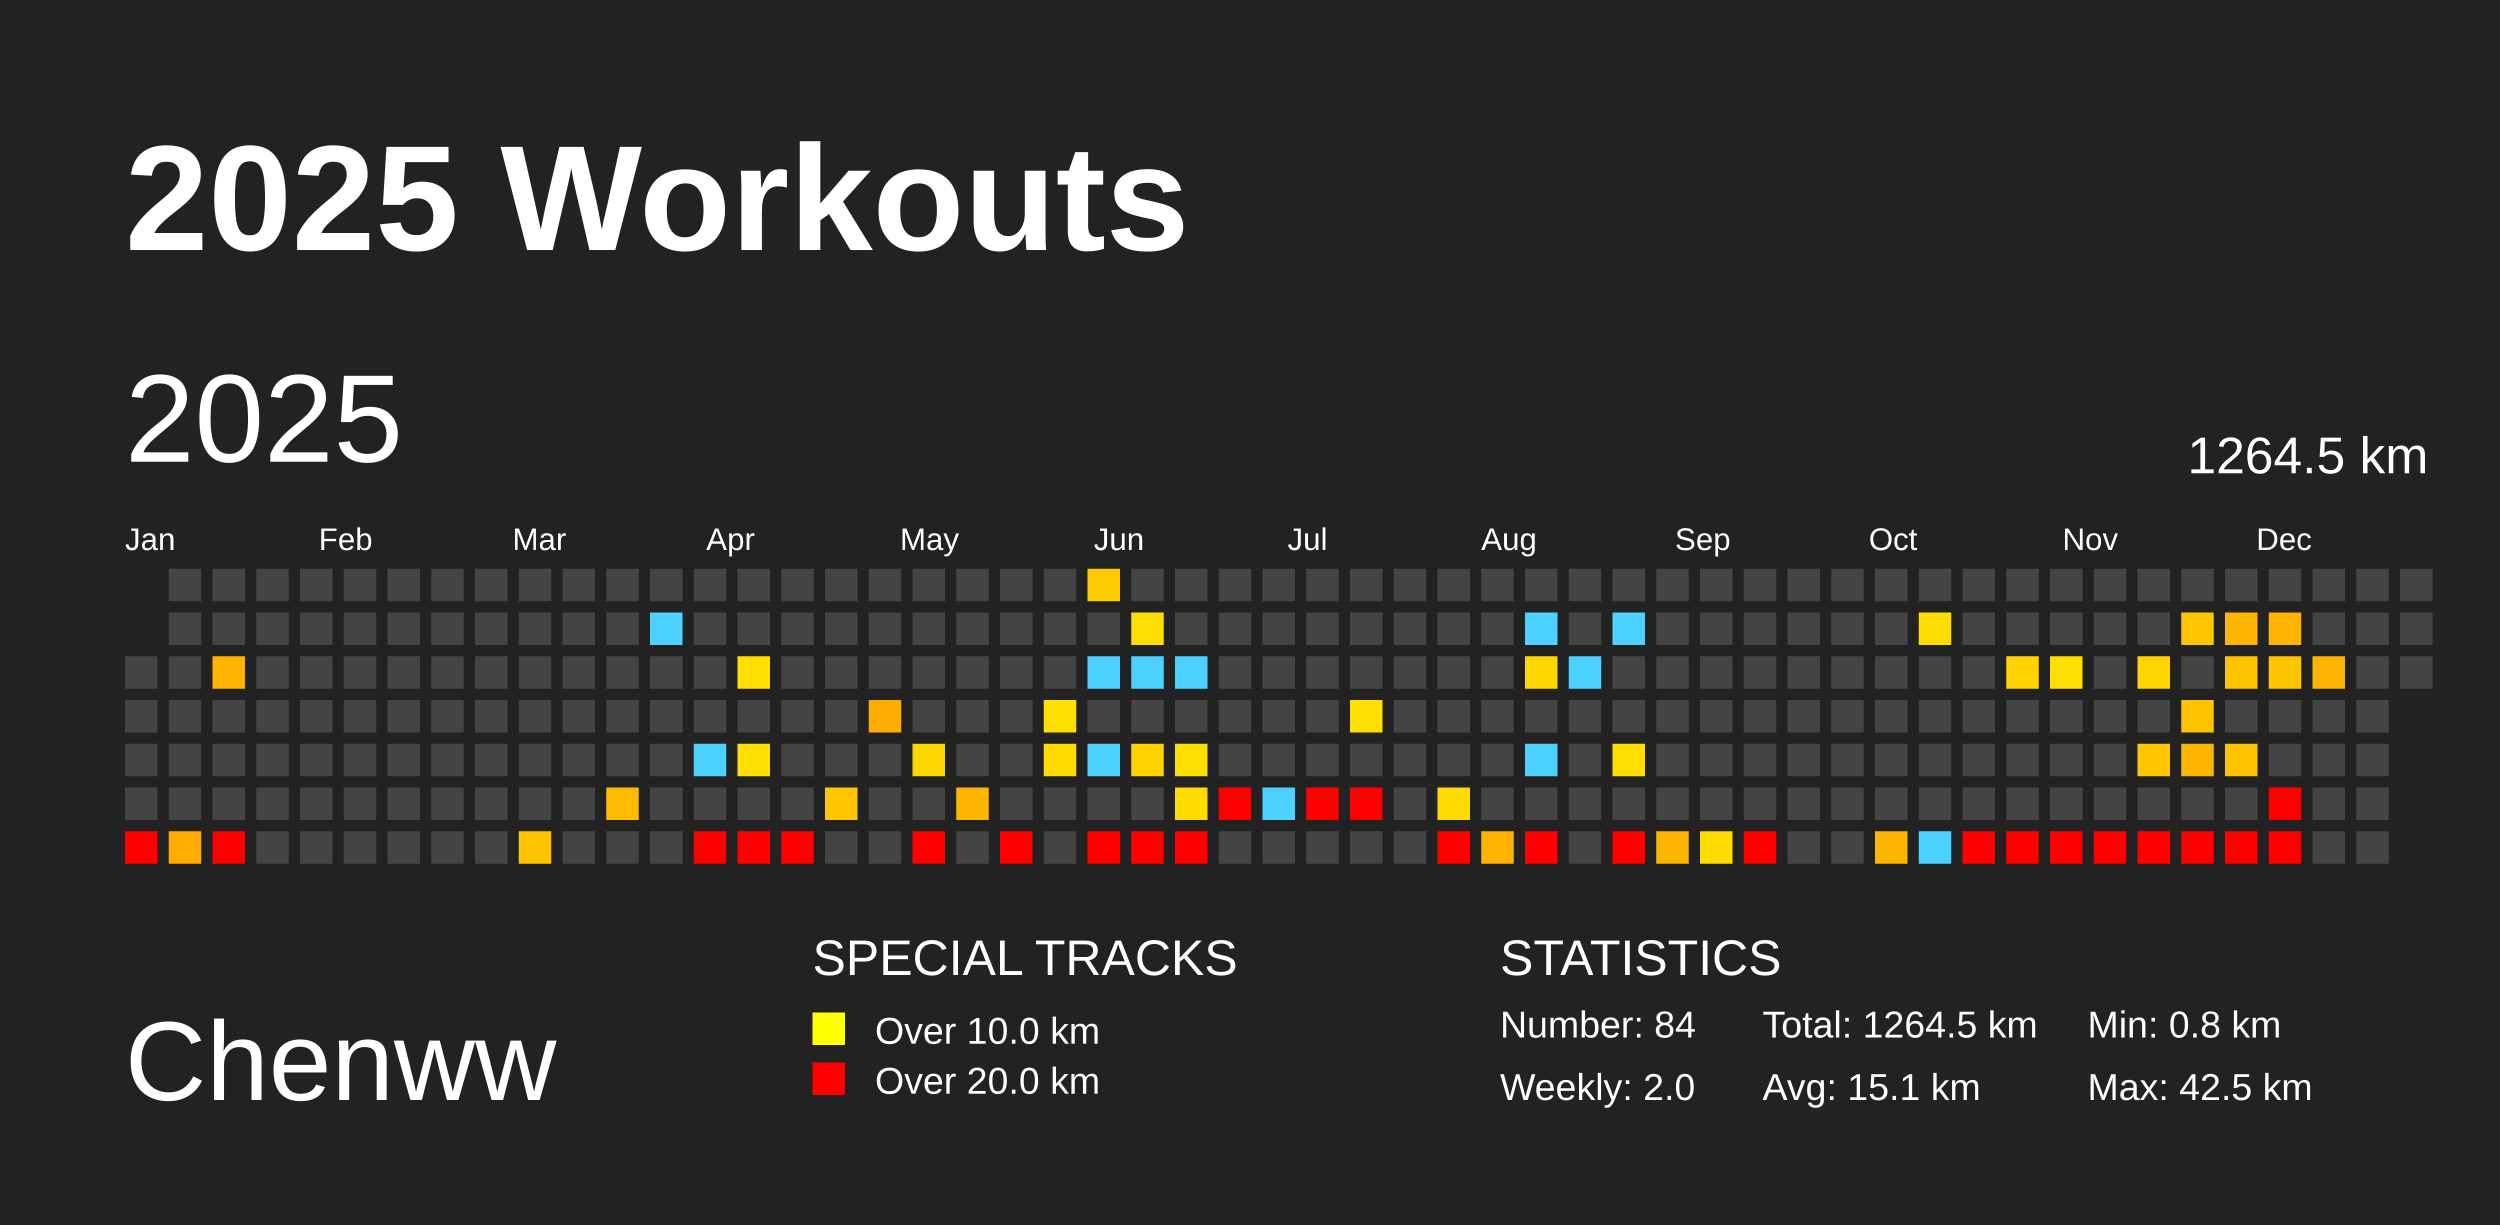
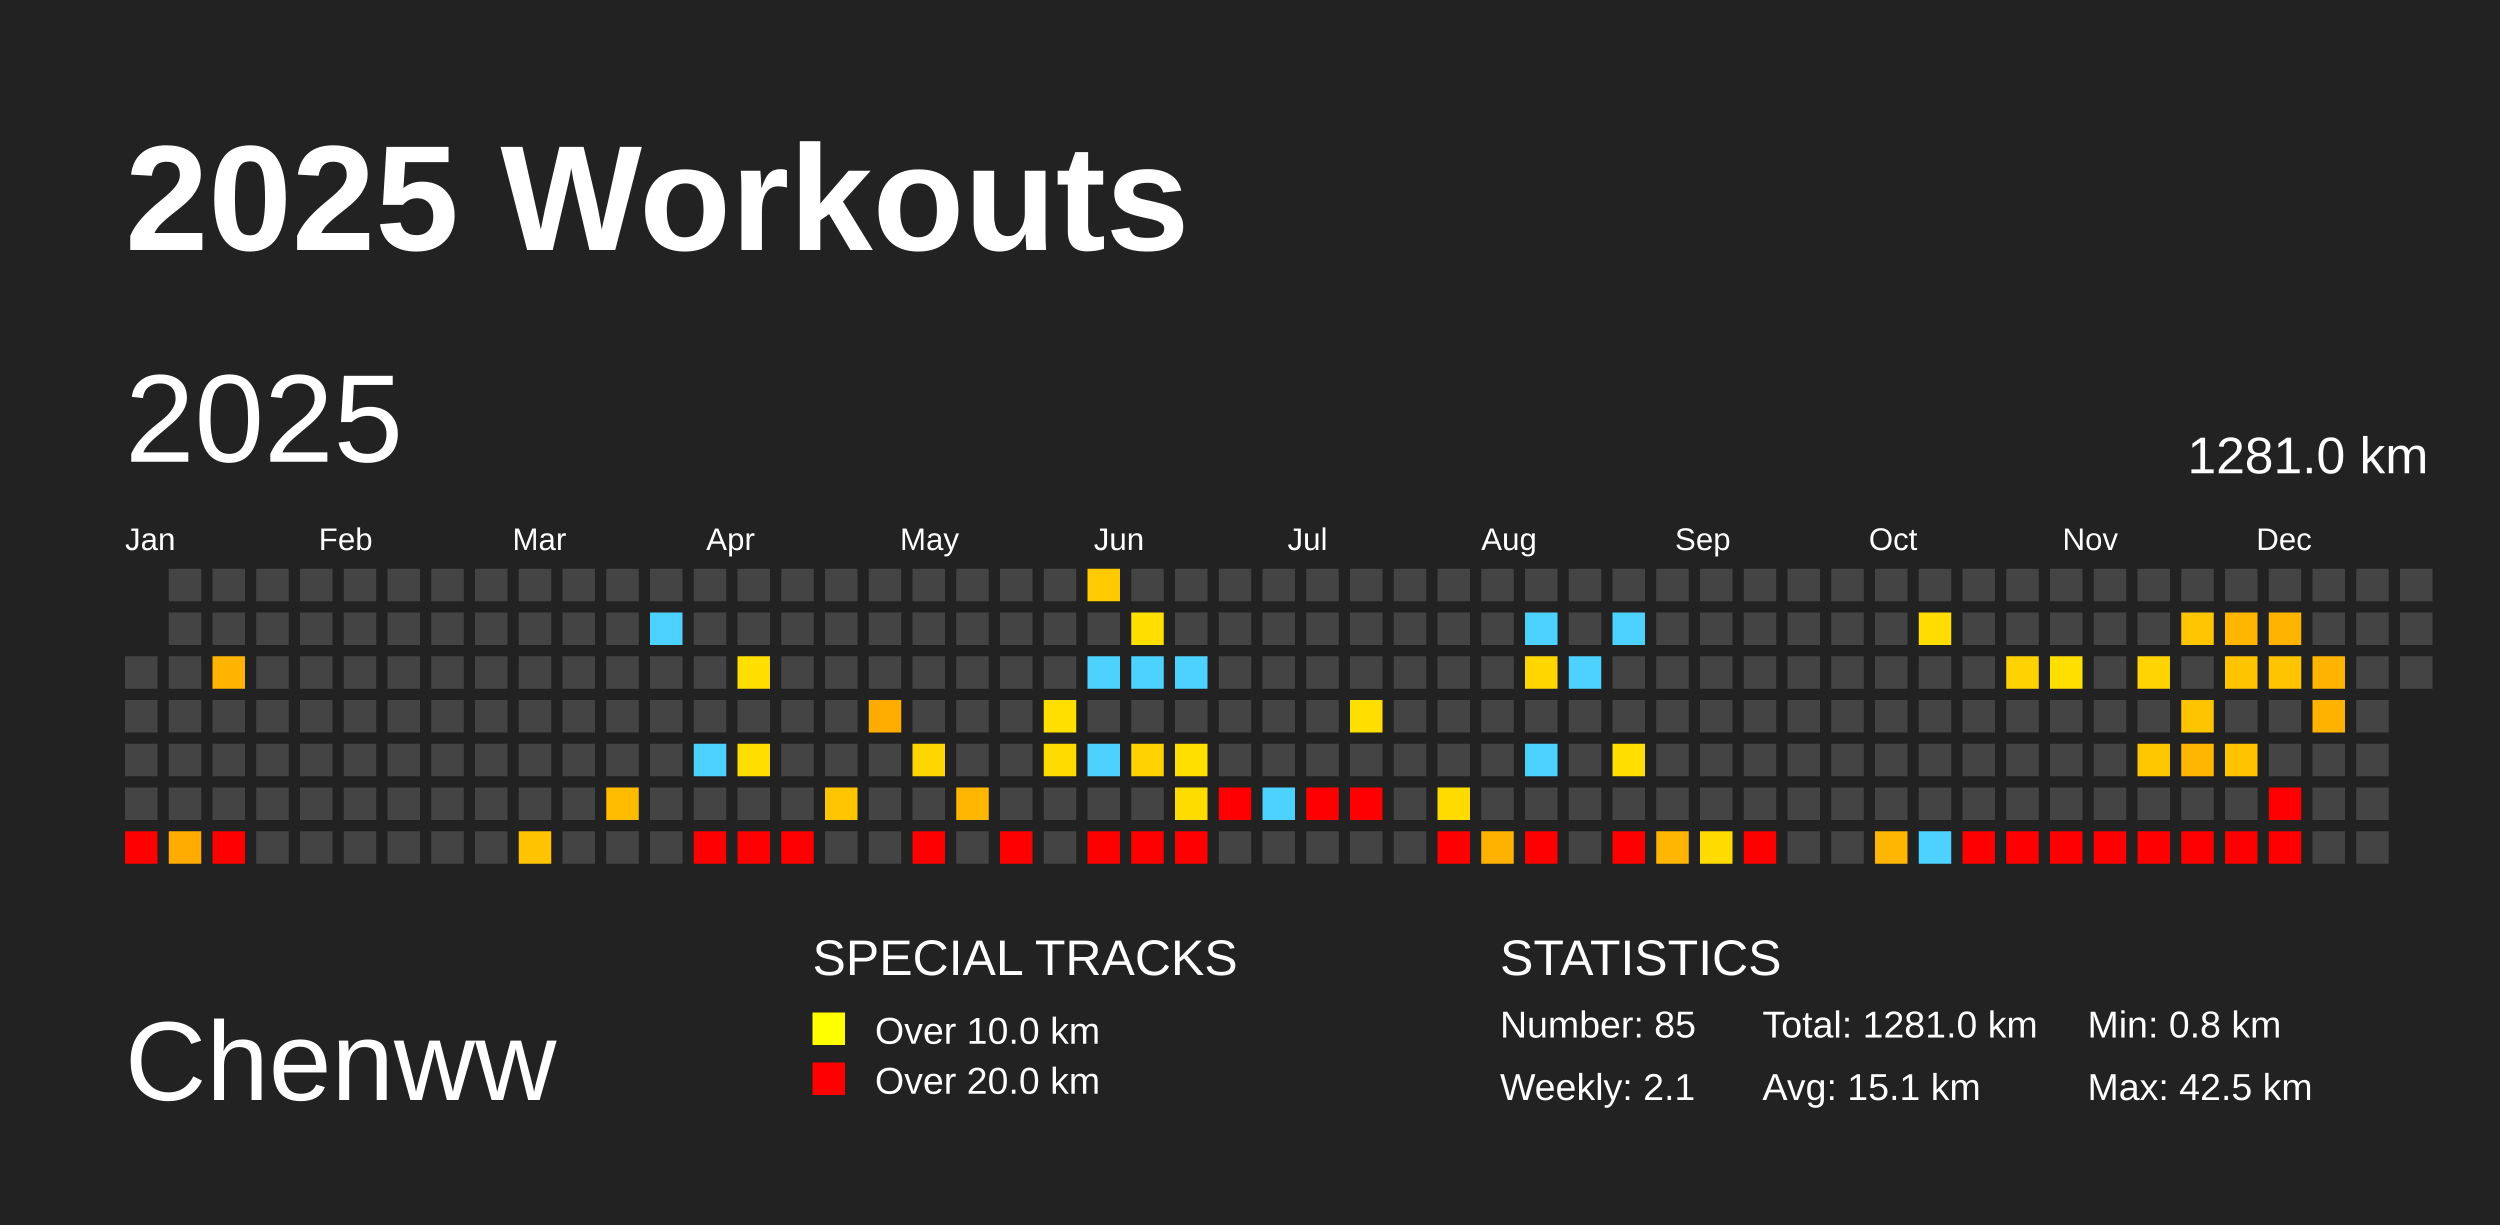
<svg xmlns="http://www.w3.org/2000/svg" baseProfile="full" height="98mm" version="1.1" viewBox="0,0,200,98" width="200mm">
  <defs />
  <rect fill="#222222" height="98" width="200" x="0" y="0" />
  <text fill="#FFFFFF" style="font-size:12px; font-family:Arial; font-weight:bold;" x="10" y="20">2025 Workouts</text>
  <text fill="#FFFFFF" style="font-size:9px; font-family:Arial" x="10" y="88">Chenww</text>
  <text fill="#FFFFFF" style="font-size:4px; font-family:Arial" x="65" y="78">SPECIAL TRACKS</text>
  <rect fill="yellow" height="2.6" width="2.6" x="65" y="81" />
  <text fill="#FFFFFF" style="font-size:3px; font-family:Arial" x="70" y="83.5">Over 10.0 km</text>
  <rect fill="red" height="2.6" width="2.6" x="65" y="85" />
  <text fill="#FFFFFF" style="font-size:3px; font-family:Arial" x="70" y="87.5">Over 20.0 km</text>
  <text fill="#FFFFFF" style="font-size:4px; font-family:Arial" x="120" y="78">STATISTICS</text>
-   <text fill="#FFFFFF" style="font-size:3px; font-family:Arial" x="120" y="83">Number: 84</text>
-   <text fill="#FFFFFF" style="font-size:3px; font-family:Arial" x="120" y="88">Weekly: 2.0</text>
-   <text fill="#FFFFFF" style="font-size:3px; font-family:Arial" x="141" y="83">Total: 1264.5 km</text>
+   <text fill="#FFFFFF" style="font-size:3px; font-family:Arial" x="120" y="83">Number: 85</text>
+   <text fill="#FFFFFF" style="font-size:3px; font-family:Arial" x="120" y="88">Weekly: 2.1</text>
+   <text fill="#FFFFFF" style="font-size:3px; font-family:Arial" x="141" y="83">Total: 1281.0 km</text>
  <text fill="#FFFFFF" style="font-size:3px; font-family:Arial" x="141" y="88">Avg: 15.1 km</text>
  <text fill="#FFFFFF" style="font-size:3px; font-family:Arial" x="167" y="83">Min: 0.8 km</text>
  <text fill="#FFFFFF" style="font-size:3px; font-family:Arial" x="167" y="88">Max: 42.5 km</text>
  <text dominant-baseline="hanging" fill="#FFFFFF" style="font-size:10.0px; font-family:Arial;" x="10" y="30">2025</text>
-   <text dominant-baseline="hanging" fill="#FFFFFF" style="font-size:4.125px; font-family:Arial;" x="175" y="35">1264.5 km</text>
+   <text dominant-baseline="hanging" fill="#FFFFFF" style="font-size:4.125px; font-family:Arial;" x="175" y="35">1281.0 km</text>
  <text fill="#FFFFFF" style="font-size:2.5px; font-family:Arial" x="10.0" y="44">Jan</text>
  <text fill="#FFFFFF" style="font-size:2.5px; font-family:Arial" x="25.5" y="44">Feb</text>
  <text fill="#FFFFFF" style="font-size:2.5px; font-family:Arial" x="41.0" y="44">Mar</text>
  <text fill="#FFFFFF" style="font-size:2.5px; font-family:Arial" x="56.5" y="44">Apr</text>
  <text fill="#FFFFFF" style="font-size:2.5px; font-family:Arial" x="72.0" y="44">May</text>
  <text fill="#FFFFFF" style="font-size:2.5px; font-family:Arial" x="87.5" y="44">Jun</text>
  <text fill="#FFFFFF" style="font-size:2.5px; font-family:Arial" x="103.0" y="44">Jul</text>
  <text fill="#FFFFFF" style="font-size:2.5px; font-family:Arial" x="118.5" y="44">Aug</text>
  <text fill="#FFFFFF" style="font-size:2.5px; font-family:Arial" x="134.0" y="44">Sep</text>
  <text fill="#FFFFFF" style="font-size:2.5px; font-family:Arial" x="149.5" y="44">Oct</text>
  <text fill="#FFFFFF" style="font-size:2.5px; font-family:Arial" x="165.0" y="44">Nov</text>
  <text fill="#FFFFFF" style="font-size:2.5px; font-family:Arial" x="180.5" y="44">Dec</text>
  <rect fill="#444444" height="2.6" width="2.6" x="10.0" y="52.5" />
  <rect fill="#444444" height="2.6" width="2.6" x="10.0" y="56.0" />
  <rect fill="#444444" height="2.6" width="2.6" x="10.0" y="59.5" />
  <rect fill="#444444" height="2.6" width="2.6" x="10.0" y="63.0" />
  <rect fill="red" height="2.6" width="2.6" x="10.0" y="66.5" />
  <rect fill="#444444" height="2.6" width="2.6" x="13.5" y="45.5" />
  <rect fill="#444444" height="2.6" width="2.6" x="13.5" y="49.0" />
  <rect fill="#444444" height="2.6" width="2.6" x="13.5" y="52.5" />
  <rect fill="#444444" height="2.6" width="2.6" x="13.5" y="56.0" />
  <rect fill="#444444" height="2.6" width="2.6" x="13.5" y="59.5" />
  <rect fill="#444444" height="2.6" width="2.6" x="13.5" y="63.0" />
  <rect fill="#ffab00" height="2.6" width="2.6" x="13.5" y="66.5" />
  <rect fill="#444444" height="2.6" width="2.6" x="17.0" y="45.5" />
  <rect fill="#444444" height="2.6" width="2.6" x="17.0" y="49.0" />
  <rect fill="#ffb500" height="2.6" width="2.6" x="17.0" y="52.5" />
  <rect fill="#444444" height="2.6" width="2.6" x="17.0" y="56.0" />
  <rect fill="#444444" height="2.6" width="2.6" x="17.0" y="59.5" />
  <rect fill="#444444" height="2.6" width="2.6" x="17.0" y="63.0" />
  <rect fill="red" height="2.6" width="2.6" x="17.0" y="66.5" />
  <rect fill="#444444" height="2.6" width="2.6" x="20.5" y="45.5" />
  <rect fill="#444444" height="2.6" width="2.6" x="20.5" y="49.0" />
  <rect fill="#444444" height="2.6" width="2.6" x="20.5" y="52.5" />
  <rect fill="#444444" height="2.6" width="2.6" x="20.5" y="56.0" />
  <rect fill="#444444" height="2.6" width="2.6" x="20.5" y="59.5" />
  <rect fill="#444444" height="2.6" width="2.6" x="20.5" y="63.0" />
  <rect fill="#444444" height="2.6" width="2.6" x="20.5" y="66.5" />
  <rect fill="#444444" height="2.6" width="2.6" x="24.0" y="45.5" />
  <rect fill="#444444" height="2.6" width="2.6" x="24.0" y="49.0" />
  <rect fill="#444444" height="2.6" width="2.6" x="24.0" y="52.5" />
  <rect fill="#444444" height="2.6" width="2.6" x="24.0" y="56.0" />
  <rect fill="#444444" height="2.6" width="2.6" x="24.0" y="59.5" />
  <rect fill="#444444" height="2.6" width="2.6" x="24.0" y="63.0" />
  <rect fill="#444444" height="2.6" width="2.6" x="24.0" y="66.5" />
  <rect fill="#444444" height="2.6" width="2.6" x="27.5" y="45.5" />
  <rect fill="#444444" height="2.6" width="2.6" x="27.5" y="49.0" />
  <rect fill="#444444" height="2.6" width="2.6" x="27.5" y="52.5" />
  <rect fill="#444444" height="2.6" width="2.6" x="27.5" y="56.0" />
  <rect fill="#444444" height="2.6" width="2.6" x="27.5" y="59.5" />
  <rect fill="#444444" height="2.6" width="2.6" x="27.5" y="63.0" />
  <rect fill="#444444" height="2.6" width="2.6" x="27.5" y="66.5" />
  <rect fill="#444444" height="2.6" width="2.6" x="31.0" y="45.5" />
  <rect fill="#444444" height="2.6" width="2.6" x="31.0" y="49.0" />
  <rect fill="#444444" height="2.6" width="2.6" x="31.0" y="52.5" />
  <rect fill="#444444" height="2.6" width="2.6" x="31.0" y="56.0" />
  <rect fill="#444444" height="2.6" width="2.6" x="31.0" y="59.5" />
  <rect fill="#444444" height="2.6" width="2.6" x="31.0" y="63.0" />
  <rect fill="#444444" height="2.6" width="2.6" x="31.0" y="66.5" />
  <rect fill="#444444" height="2.6" width="2.6" x="34.5" y="45.5" />
  <rect fill="#444444" height="2.6" width="2.6" x="34.5" y="49.0" />
  <rect fill="#444444" height="2.6" width="2.6" x="34.5" y="52.5" />
  <rect fill="#444444" height="2.6" width="2.6" x="34.5" y="56.0" />
  <rect fill="#444444" height="2.6" width="2.6" x="34.5" y="59.5" />
  <rect fill="#444444" height="2.6" width="2.6" x="34.5" y="63.0" />
  <rect fill="#444444" height="2.6" width="2.6" x="34.5" y="66.5" />
  <rect fill="#444444" height="2.6" width="2.6" x="38.0" y="45.5" />
  <rect fill="#444444" height="2.6" width="2.6" x="38.0" y="49.0" />
  <rect fill="#444444" height="2.6" width="2.6" x="38.0" y="52.5" />
  <rect fill="#444444" height="2.6" width="2.6" x="38.0" y="56.0" />
  <rect fill="#444444" height="2.6" width="2.6" x="38.0" y="59.5" />
  <rect fill="#444444" height="2.6" width="2.6" x="38.0" y="63.0" />
  <rect fill="#444444" height="2.6" width="2.6" x="38.0" y="66.5" />
  <rect fill="#444444" height="2.6" width="2.6" x="41.5" y="45.5" />
  <rect fill="#444444" height="2.6" width="2.6" x="41.5" y="49.0" />
  <rect fill="#444444" height="2.6" width="2.6" x="41.5" y="52.5" />
  <rect fill="#444444" height="2.6" width="2.6" x="41.5" y="56.0" />
  <rect fill="#444444" height="2.6" width="2.6" x="41.5" y="59.5" />
  <rect fill="#444444" height="2.6" width="2.6" x="41.5" y="63.0" />
  <rect fill="#ffc300" height="2.6" width="2.6" x="41.5" y="66.5" />
  <rect fill="#444444" height="2.6" width="2.6" x="45.0" y="45.5" />
  <rect fill="#444444" height="2.6" width="2.6" x="45.0" y="49.0" />
  <rect fill="#444444" height="2.6" width="2.6" x="45.0" y="52.5" />
  <rect fill="#444444" height="2.6" width="2.6" x="45.0" y="56.0" />
  <rect fill="#444444" height="2.6" width="2.6" x="45.0" y="59.5" />
  <rect fill="#444444" height="2.6" width="2.6" x="45.0" y="63.0" />
  <rect fill="#444444" height="2.6" width="2.6" x="45.0" y="66.5" />
  <rect fill="#444444" height="2.6" width="2.6" x="48.5" y="45.5" />
  <rect fill="#444444" height="2.6" width="2.6" x="48.5" y="49.0" />
  <rect fill="#444444" height="2.6" width="2.6" x="48.5" y="52.5" />
  <rect fill="#444444" height="2.6" width="2.6" x="48.5" y="56.0" />
  <rect fill="#444444" height="2.6" width="2.6" x="48.5" y="59.5" />
  <rect fill="#ffbb00" height="2.6" width="2.6" x="48.5" y="63.0" />
  <rect fill="#444444" height="2.6" width="2.6" x="48.5" y="66.5" />
  <rect fill="#444444" height="2.6" width="2.6" x="52.0" y="45.5" />
  <rect fill="#4dd2ff" height="2.6" width="2.6" x="52.0" y="49.0" />
  <rect fill="#444444" height="2.6" width="2.6" x="52.0" y="52.5" />
  <rect fill="#444444" height="2.6" width="2.6" x="52.0" y="56.0" />
  <rect fill="#444444" height="2.6" width="2.6" x="52.0" y="59.5" />
  <rect fill="#444444" height="2.6" width="2.6" x="52.0" y="63.0" />
  <rect fill="#444444" height="2.6" width="2.6" x="52.0" y="66.5" />
  <rect fill="#444444" height="2.6" width="2.6" x="55.5" y="45.5" />
  <rect fill="#444444" height="2.6" width="2.6" x="55.5" y="49.0" />
  <rect fill="#444444" height="2.6" width="2.6" x="55.5" y="52.5" />
  <rect fill="#444444" height="2.6" width="2.6" x="55.5" y="56.0" />
  <rect fill="#4dd2ff" height="2.6" width="2.6" x="55.5" y="59.5" />
  <rect fill="#444444" height="2.6" width="2.6" x="55.5" y="63.0" />
  <rect fill="red" height="2.6" width="2.6" x="55.5" y="66.5" />
  <rect fill="#444444" height="2.6" width="2.6" x="59.0" y="45.5" />
  <rect fill="#444444" height="2.6" width="2.6" x="59.0" y="49.0" />
  <rect fill="#ffdf00" height="2.6" width="2.6" x="59.0" y="52.5" />
  <rect fill="#444444" height="2.6" width="2.6" x="59.0" y="56.0" />
  <rect fill="#ffdf00" height="2.6" width="2.6" x="59.0" y="59.5" />
  <rect fill="#444444" height="2.6" width="2.6" x="59.0" y="63.0" />
  <rect fill="red" height="2.6" width="2.6" x="59.0" y="66.5" />
  <rect fill="#444444" height="2.6" width="2.6" x="62.5" y="45.5" />
  <rect fill="#444444" height="2.6" width="2.6" x="62.5" y="49.0" />
  <rect fill="#444444" height="2.6" width="2.6" x="62.5" y="52.5" />
  <rect fill="#444444" height="2.6" width="2.6" x="62.5" y="56.0" />
  <rect fill="#444444" height="2.6" width="2.6" x="62.5" y="59.5" />
  <rect fill="#444444" height="2.6" width="2.6" x="62.5" y="63.0" />
  <rect fill="red" height="2.6" width="2.6" x="62.5" y="66.5" />
  <rect fill="#444444" height="2.6" width="2.6" x="66.0" y="45.5" />
  <rect fill="#444444" height="2.6" width="2.6" x="66.0" y="49.0" />
  <rect fill="#444444" height="2.6" width="2.6" x="66.0" y="52.5" />
  <rect fill="#444444" height="2.6" width="2.6" x="66.0" y="56.0" />
  <rect fill="#444444" height="2.6" width="2.6" x="66.0" y="59.5" />
  <rect fill="#ffc500" height="2.6" width="2.6" x="66.0" y="63.0" />
  <rect fill="#444444" height="2.6" width="2.6" x="66.0" y="66.5" />
  <rect fill="#444444" height="2.6" width="2.6" x="69.5" y="45.5" />
  <rect fill="#444444" height="2.6" width="2.6" x="69.5" y="49.0" />
  <rect fill="#444444" height="2.6" width="2.6" x="69.5" y="52.5" />
  <rect fill="#ffac00" height="2.6" width="2.6" x="69.5" y="56.0" />
  <rect fill="#444444" height="2.6" width="2.6" x="69.5" y="59.5" />
  <rect fill="#444444" height="2.6" width="2.6" x="69.5" y="63.0" />
  <rect fill="#444444" height="2.6" width="2.6" x="69.5" y="66.5" />
  <rect fill="#444444" height="2.6" width="2.6" x="73.0" y="45.5" />
  <rect fill="#444444" height="2.6" width="2.6" x="73.0" y="49.0" />
  <rect fill="#444444" height="2.6" width="2.6" x="73.0" y="52.5" />
  <rect fill="#444444" height="2.6" width="2.6" x="73.0" y="56.0" />
  <rect fill="#ffd700" height="2.6" width="2.6" x="73.0" y="59.5" />
  <rect fill="#444444" height="2.6" width="2.6" x="73.0" y="63.0" />
  <rect fill="red" height="2.6" width="2.6" x="73.0" y="66.5" />
  <rect fill="#444444" height="2.6" width="2.6" x="76.5" y="45.5" />
  <rect fill="#444444" height="2.6" width="2.6" x="76.5" y="49.0" />
  <rect fill="#444444" height="2.6" width="2.6" x="76.5" y="52.5" />
  <rect fill="#444444" height="2.6" width="2.6" x="76.5" y="56.0" />
  <rect fill="#444444" height="2.6" width="2.6" x="76.5" y="59.5" />
  <rect fill="#ffb600" height="2.6" width="2.6" x="76.5" y="63.0" />
  <rect fill="#444444" height="2.6" width="2.6" x="76.5" y="66.5" />
  <rect fill="#444444" height="2.6" width="2.6" x="80.0" y="45.5" />
  <rect fill="#444444" height="2.6" width="2.6" x="80.0" y="49.0" />
  <rect fill="#444444" height="2.6" width="2.6" x="80.0" y="52.5" />
  <rect fill="#444444" height="2.6" width="2.6" x="80.0" y="56.0" />
  <rect fill="#444444" height="2.6" width="2.6" x="80.0" y="59.5" />
  <rect fill="#444444" height="2.6" width="2.6" x="80.0" y="63.0" />
  <rect fill="red" height="2.6" width="2.6" x="80.0" y="66.5" />
  <rect fill="#444444" height="2.6" width="2.6" x="83.5" y="45.5" />
  <rect fill="#444444" height="2.6" width="2.6" x="83.5" y="49.0" />
  <rect fill="#444444" height="2.6" width="2.6" x="83.5" y="52.5" />
  <rect fill="#ffdf00" height="2.6" width="2.6" x="83.5" y="56.0" />
  <rect fill="#ffdb00" height="2.6" width="2.6" x="83.5" y="59.5" />
  <rect fill="#444444" height="2.6" width="2.6" x="83.5" y="63.0" />
  <rect fill="#444444" height="2.6" width="2.6" x="83.5" y="66.5" />
  <rect fill="#ffcb00" height="2.6" width="2.6" x="87.0" y="45.5" />
  <rect fill="#444444" height="2.6" width="2.6" x="87.0" y="49.0" />
  <rect fill="#4dd2ff" height="2.6" width="2.6" x="87.0" y="52.5" />
  <rect fill="#444444" height="2.6" width="2.6" x="87.0" y="56.0" />
  <rect fill="#4dd2ff" height="2.6" width="2.6" x="87.0" y="59.5" />
  <rect fill="#444444" height="2.6" width="2.6" x="87.0" y="63.0" />
  <rect fill="red" height="2.6" width="2.6" x="87.0" y="66.5" />
  <rect fill="#444444" height="2.6" width="2.6" x="90.5" y="45.5" />
  <rect fill="#ffdf00" height="2.6" width="2.6" x="90.5" y="49.0" />
  <rect fill="#4dd2ff" height="2.6" width="2.6" x="90.5" y="52.5" />
  <rect fill="#444444" height="2.6" width="2.6" x="90.5" y="56.0" />
  <rect fill="#ffd200" height="2.6" width="2.6" x="90.5" y="59.5" />
  <rect fill="#444444" height="2.6" width="2.6" x="90.5" y="63.0" />
  <rect fill="red" height="2.6" width="2.6" x="90.5" y="66.5" />
  <rect fill="#444444" height="2.6" width="2.6" x="94.0" y="45.5" />
  <rect fill="#444444" height="2.6" width="2.6" x="94.0" y="49.0" />
  <rect fill="#4dd2ff" height="2.6" width="2.6" x="94.0" y="52.5" />
  <rect fill="#444444" height="2.6" width="2.6" x="94.0" y="56.0" />
  <rect fill="#ffdf00" height="2.6" width="2.6" x="94.0" y="59.5" />
  <rect fill="#ffdc00" height="2.6" width="2.6" x="94.0" y="63.0" />
  <rect fill="red" height="2.6" width="2.6" x="94.0" y="66.5" />
  <rect fill="#444444" height="2.6" width="2.6" x="97.5" y="45.5" />
  <rect fill="#444444" height="2.6" width="2.6" x="97.5" y="49.0" />
  <rect fill="#444444" height="2.6" width="2.6" x="97.5" y="52.5" />
  <rect fill="#444444" height="2.6" width="2.6" x="97.5" y="56.0" />
  <rect fill="#444444" height="2.6" width="2.6" x="97.5" y="59.5" />
  <rect fill="red" height="2.6" width="2.6" x="97.5" y="63.0" />
  <rect fill="#444444" height="2.6" width="2.6" x="97.5" y="66.5" />
  <rect fill="#444444" height="2.6" width="2.6" x="101.0" y="45.5" />
  <rect fill="#444444" height="2.6" width="2.6" x="101.0" y="49.0" />
  <rect fill="#444444" height="2.6" width="2.6" x="101.0" y="52.5" />
  <rect fill="#444444" height="2.6" width="2.6" x="101.0" y="56.0" />
  <rect fill="#444444" height="2.6" width="2.6" x="101.0" y="59.5" />
  <rect fill="#4dd2ff" height="2.6" width="2.6" x="101.0" y="63.0" />
  <rect fill="#444444" height="2.6" width="2.6" x="101.0" y="66.5" />
  <rect fill="#444444" height="2.6" width="2.6" x="104.5" y="45.5" />
  <rect fill="#444444" height="2.6" width="2.6" x="104.5" y="49.0" />
  <rect fill="#444444" height="2.6" width="2.6" x="104.5" y="52.5" />
  <rect fill="#444444" height="2.6" width="2.6" x="104.5" y="56.0" />
  <rect fill="#444444" height="2.6" width="2.6" x="104.5" y="59.5" />
  <rect fill="red" height="2.6" width="2.6" x="104.5" y="63.0" />
  <rect fill="#444444" height="2.6" width="2.6" x="104.5" y="66.5" />
  <rect fill="#444444" height="2.6" width="2.6" x="108.0" y="45.5" />
  <rect fill="#444444" height="2.6" width="2.6" x="108.0" y="49.0" />
  <rect fill="#444444" height="2.6" width="2.6" x="108.0" y="52.5" />
  <rect fill="#ffdf00" height="2.6" width="2.6" x="108.0" y="56.0" />
  <rect fill="#444444" height="2.6" width="2.6" x="108.0" y="59.5" />
  <rect fill="red" height="2.6" width="2.6" x="108.0" y="63.0" />
  <rect fill="#444444" height="2.6" width="2.6" x="108.0" y="66.5" />
  <rect fill="#444444" height="2.6" width="2.6" x="111.5" y="45.5" />
  <rect fill="#444444" height="2.6" width="2.6" x="111.5" y="49.0" />
  <rect fill="#444444" height="2.6" width="2.6" x="111.5" y="52.5" />
  <rect fill="#444444" height="2.6" width="2.6" x="111.5" y="56.0" />
  <rect fill="#444444" height="2.6" width="2.6" x="111.5" y="59.5" />
  <rect fill="#444444" height="2.6" width="2.6" x="111.5" y="63.0" />
  <rect fill="#444444" height="2.6" width="2.6" x="111.5" y="66.5" />
  <rect fill="#444444" height="2.6" width="2.6" x="115.0" y="45.5" />
  <rect fill="#444444" height="2.6" width="2.6" x="115.0" y="49.0" />
  <rect fill="#444444" height="2.6" width="2.6" x="115.0" y="52.5" />
  <rect fill="#444444" height="2.6" width="2.6" x="115.0" y="56.0" />
  <rect fill="#444444" height="2.6" width="2.6" x="115.0" y="59.5" />
  <rect fill="#ffdb00" height="2.6" width="2.6" x="115.0" y="63.0" />
  <rect fill="red" height="2.6" width="2.6" x="115.0" y="66.5" />
  <rect fill="#444444" height="2.6" width="2.6" x="118.5" y="45.5" />
  <rect fill="#444444" height="2.6" width="2.6" x="118.5" y="49.0" />
  <rect fill="#444444" height="2.6" width="2.6" x="118.5" y="52.5" />
  <rect fill="#444444" height="2.6" width="2.6" x="118.5" y="56.0" />
  <rect fill="#444444" height="2.6" width="2.6" x="118.5" y="59.5" />
  <rect fill="#444444" height="2.6" width="2.6" x="118.5" y="63.0" />
  <rect fill="#ffb300" height="2.6" width="2.6" x="118.5" y="66.5" />
  <rect fill="#444444" height="2.6" width="2.6" x="122.0" y="45.5" />
  <rect fill="#4dd2ff" height="2.6" width="2.6" x="122.0" y="49.0" />
  <rect fill="#ffd700" height="2.6" width="2.6" x="122.0" y="52.5" />
  <rect fill="#444444" height="2.6" width="2.6" x="122.0" y="56.0" />
  <rect fill="#4dd2ff" height="2.6" width="2.6" x="122.0" y="59.5" />
  <rect fill="#444444" height="2.6" width="2.6" x="122.0" y="63.0" />
  <rect fill="red" height="2.6" width="2.6" x="122.0" y="66.5" />
  <rect fill="#444444" height="2.6" width="2.6" x="125.5" y="45.5" />
  <rect fill="#444444" height="2.6" width="2.6" x="125.5" y="49.0" />
  <rect fill="#4dd2ff" height="2.6" width="2.6" x="125.5" y="52.5" />
  <rect fill="#444444" height="2.6" width="2.6" x="125.5" y="56.0" />
  <rect fill="#444444" height="2.6" width="2.6" x="125.5" y="59.5" />
  <rect fill="#444444" height="2.6" width="2.6" x="125.5" y="63.0" />
  <rect fill="#444444" height="2.6" width="2.6" x="125.5" y="66.5" />
  <rect fill="#444444" height="2.6" width="2.6" x="129.0" y="45.5" />
  <rect fill="#4dd2ff" height="2.6" width="2.6" x="129.0" y="49.0" />
  <rect fill="#444444" height="2.6" width="2.6" x="129.0" y="52.5" />
  <rect fill="#444444" height="2.6" width="2.6" x="129.0" y="56.0" />
  <rect fill="#ffdf00" height="2.6" width="2.6" x="129.0" y="59.5" />
  <rect fill="#444444" height="2.6" width="2.6" x="129.0" y="63.0" />
  <rect fill="red" height="2.6" width="2.6" x="129.0" y="66.5" />
  <rect fill="#444444" height="2.6" width="2.6" x="132.5" y="45.5" />
  <rect fill="#444444" height="2.6" width="2.6" x="132.5" y="49.0" />
  <rect fill="#444444" height="2.6" width="2.6" x="132.5" y="52.5" />
  <rect fill="#444444" height="2.6" width="2.6" x="132.5" y="56.0" />
  <rect fill="#444444" height="2.6" width="2.6" x="132.5" y="59.5" />
  <rect fill="#444444" height="2.6" width="2.6" x="132.5" y="63.0" />
  <rect fill="#ffb600" height="2.6" width="2.6" x="132.5" y="66.5" />
  <rect fill="#444444" height="2.6" width="2.6" x="136.0" y="45.5" />
  <rect fill="#444444" height="2.6" width="2.6" x="136.0" y="49.0" />
  <rect fill="#444444" height="2.6" width="2.6" x="136.0" y="52.5" />
  <rect fill="#444444" height="2.6" width="2.6" x="136.0" y="56.0" />
  <rect fill="#444444" height="2.6" width="2.6" x="136.0" y="59.5" />
  <rect fill="#444444" height="2.6" width="2.6" x="136.0" y="63.0" />
  <rect fill="#ffdb00" height="2.6" width="2.6" x="136.0" y="66.5" />
  <rect fill="#444444" height="2.6" width="2.6" x="139.5" y="45.5" />
  <rect fill="#444444" height="2.6" width="2.6" x="139.5" y="49.0" />
  <rect fill="#444444" height="2.6" width="2.6" x="139.5" y="52.5" />
  <rect fill="#444444" height="2.6" width="2.6" x="139.5" y="56.0" />
  <rect fill="#444444" height="2.6" width="2.6" x="139.5" y="59.5" />
  <rect fill="#444444" height="2.6" width="2.6" x="139.5" y="63.0" />
  <rect fill="red" height="2.6" width="2.6" x="139.5" y="66.5" />
  <rect fill="#444444" height="2.6" width="2.6" x="143.0" y="45.5" />
  <rect fill="#444444" height="2.6" width="2.6" x="143.0" y="49.0" />
  <rect fill="#444444" height="2.6" width="2.6" x="143.0" y="52.5" />
  <rect fill="#444444" height="2.6" width="2.6" x="143.0" y="56.0" />
  <rect fill="#444444" height="2.6" width="2.6" x="143.0" y="59.5" />
  <rect fill="#444444" height="2.6" width="2.6" x="143.0" y="63.0" />
  <rect fill="#444444" height="2.6" width="2.6" x="143.0" y="66.5" />
  <rect fill="#444444" height="2.6" width="2.6" x="146.5" y="45.5" />
  <rect fill="#444444" height="2.6" width="2.6" x="146.5" y="49.0" />
  <rect fill="#444444" height="2.6" width="2.6" x="146.5" y="52.5" />
  <rect fill="#444444" height="2.6" width="2.6" x="146.5" y="56.0" />
  <rect fill="#444444" height="2.6" width="2.6" x="146.5" y="59.5" />
  <rect fill="#444444" height="2.6" width="2.6" x="146.5" y="63.0" />
  <rect fill="#444444" height="2.6" width="2.6" x="146.5" y="66.5" />
  <rect fill="#444444" height="2.6" width="2.6" x="150.0" y="45.5" />
  <rect fill="#444444" height="2.6" width="2.6" x="150.0" y="49.0" />
  <rect fill="#444444" height="2.6" width="2.6" x="150.0" y="52.5" />
  <rect fill="#444444" height="2.6" width="2.6" x="150.0" y="56.0" />
  <rect fill="#444444" height="2.6" width="2.6" x="150.0" y="59.5" />
  <rect fill="#444444" height="2.6" width="2.6" x="150.0" y="63.0" />
  <rect fill="#ffb600" height="2.6" width="2.6" x="150.0" y="66.5" />
  <rect fill="#444444" height="2.6" width="2.6" x="153.5" y="45.5" />
  <rect fill="#ffdd00" height="2.6" width="2.6" x="153.5" y="49.0" />
  <rect fill="#444444" height="2.6" width="2.6" x="153.5" y="52.5" />
  <rect fill="#444444" height="2.6" width="2.6" x="153.5" y="56.0" />
  <rect fill="#444444" height="2.6" width="2.6" x="153.5" y="59.5" />
  <rect fill="#444444" height="2.6" width="2.6" x="153.5" y="63.0" />
  <rect fill="#4dd2ff" height="2.6" width="2.6" x="153.5" y="66.5" />
  <rect fill="#444444" height="2.6" width="2.6" x="157.0" y="45.5" />
  <rect fill="#444444" height="2.6" width="2.6" x="157.0" y="49.0" />
  <rect fill="#444444" height="2.6" width="2.6" x="157.0" y="52.5" />
  <rect fill="#444444" height="2.6" width="2.6" x="157.0" y="56.0" />
  <rect fill="#444444" height="2.6" width="2.6" x="157.0" y="59.5" />
  <rect fill="#444444" height="2.6" width="2.6" x="157.0" y="63.0" />
  <rect fill="red" height="2.6" width="2.6" x="157.0" y="66.5" />
  <rect fill="#444444" height="2.6" width="2.6" x="160.5" y="45.5" />
  <rect fill="#444444" height="2.6" width="2.6" x="160.5" y="49.0" />
  <rect fill="#ffd200" height="2.6" width="2.6" x="160.5" y="52.5" />
  <rect fill="#444444" height="2.6" width="2.6" x="160.5" y="56.0" />
  <rect fill="#444444" height="2.6" width="2.6" x="160.5" y="59.5" />
  <rect fill="#444444" height="2.6" width="2.6" x="160.5" y="63.0" />
  <rect fill="red" height="2.6" width="2.6" x="160.5" y="66.5" />
  <rect fill="#444444" height="2.6" width="2.6" x="164.0" y="45.5" />
  <rect fill="#444444" height="2.6" width="2.6" x="164.0" y="49.0" />
  <rect fill="#ffdf00" height="2.6" width="2.6" x="164.0" y="52.5" />
  <rect fill="#444444" height="2.6" width="2.6" x="164.0" y="56.0" />
  <rect fill="#444444" height="2.6" width="2.6" x="164.0" y="59.5" />
  <rect fill="#444444" height="2.6" width="2.6" x="164.0" y="63.0" />
  <rect fill="red" height="2.6" width="2.6" x="164.0" y="66.5" />
  <rect fill="#444444" height="2.6" width="2.6" x="167.5" y="45.5" />
  <rect fill="#444444" height="2.6" width="2.6" x="167.5" y="49.0" />
  <rect fill="#444444" height="2.6" width="2.6" x="167.5" y="52.5" />
  <rect fill="#444444" height="2.6" width="2.6" x="167.5" y="56.0" />
  <rect fill="#444444" height="2.6" width="2.6" x="167.5" y="59.5" />
  <rect fill="#444444" height="2.6" width="2.6" x="167.5" y="63.0" />
  <rect fill="red" height="2.6" width="2.6" x="167.5" y="66.5" />
  <rect fill="#444444" height="2.6" width="2.6" x="171.0" y="45.5" />
  <rect fill="#444444" height="2.6" width="2.6" x="171.0" y="49.0" />
  <rect fill="#ffd400" height="2.6" width="2.6" x="171.0" y="52.5" />
  <rect fill="#444444" height="2.6" width="2.6" x="171.0" y="56.0" />
  <rect fill="#ffc700" height="2.6" width="2.6" x="171.0" y="59.5" />
  <rect fill="#444444" height="2.6" width="2.6" x="171.0" y="63.0" />
  <rect fill="red" height="2.6" width="2.6" x="171.0" y="66.5" />
  <rect fill="#444444" height="2.6" width="2.6" x="174.5" y="45.5" />
  <rect fill="#ffc600" height="2.6" width="2.6" x="174.5" y="49.0" />
  <rect fill="#444444" height="2.6" width="2.6" x="174.5" y="52.5" />
  <rect fill="#ffc400" height="2.6" width="2.6" x="174.5" y="56.0" />
  <rect fill="#ffb600" height="2.6" width="2.6" x="174.5" y="59.5" />
  <rect fill="#444444" height="2.6" width="2.6" x="174.5" y="63.0" />
  <rect fill="red" height="2.6" width="2.6" x="174.5" y="66.5" />
  <rect fill="#444444" height="2.6" width="2.6" x="178.0" y="45.5" />
  <rect fill="#ffb600" height="2.6" width="2.6" x="178.0" y="49.0" />
  <rect fill="#ffc400" height="2.6" width="2.6" x="178.0" y="52.5" />
  <rect fill="#444444" height="2.6" width="2.6" x="178.0" y="56.0" />
  <rect fill="#ffc300" height="2.6" width="2.6" x="178.0" y="59.5" />
  <rect fill="#444444" height="2.6" width="2.6" x="178.0" y="63.0" />
  <rect fill="red" height="2.6" width="2.6" x="178.0" y="66.5" />
  <rect fill="#444444" height="2.6" width="2.6" x="181.5" y="45.5" />
  <rect fill="#ffb500" height="2.6" width="2.6" x="181.5" y="49.0" />
  <rect fill="#ffc400" height="2.6" width="2.6" x="181.5" y="52.5" />
  <rect fill="#444444" height="2.6" width="2.6" x="181.5" y="56.0" />
  <rect fill="#444444" height="2.6" width="2.6" x="181.5" y="59.5" />
  <rect fill="red" height="2.6" width="2.6" x="181.5" y="63.0" />
  <rect fill="red" height="2.6" width="2.6" x="181.5" y="66.5" />
  <rect fill="#444444" height="2.6" width="2.6" x="185.0" y="45.5" />
  <rect fill="#444444" height="2.6" width="2.6" x="185.0" y="49.0" />
  <rect fill="#ffb500" height="2.6" width="2.6" x="185.0" y="52.5" />
-   <rect fill="#444444" height="2.6" width="2.6" x="185.0" y="56.0" />
+   <rect fill="#ffb200" height="2.6" width="2.6" x="185.0" y="56.0" />
  <rect fill="#444444" height="2.6" width="2.6" x="185.0" y="59.5" />
  <rect fill="#444444" height="2.6" width="2.6" x="185.0" y="63.0" />
  <rect fill="#444444" height="2.6" width="2.6" x="185.0" y="66.5" />
  <rect fill="#444444" height="2.6" width="2.6" x="188.5" y="45.5" />
  <rect fill="#444444" height="2.6" width="2.6" x="188.5" y="49.0" />
  <rect fill="#444444" height="2.6" width="2.6" x="188.5" y="52.5" />
  <rect fill="#444444" height="2.6" width="2.6" x="188.5" y="56.0" />
  <rect fill="#444444" height="2.6" width="2.6" x="188.5" y="59.5" />
  <rect fill="#444444" height="2.6" width="2.6" x="188.5" y="63.0" />
  <rect fill="#444444" height="2.6" width="2.6" x="188.5" y="66.5" />
  <rect fill="#444444" height="2.6" width="2.6" x="192.0" y="45.5" />
  <rect fill="#444444" height="2.6" width="2.6" x="192.0" y="49.0" />
  <rect fill="#444444" height="2.6" width="2.6" x="192.0" y="52.5" />
</svg>
